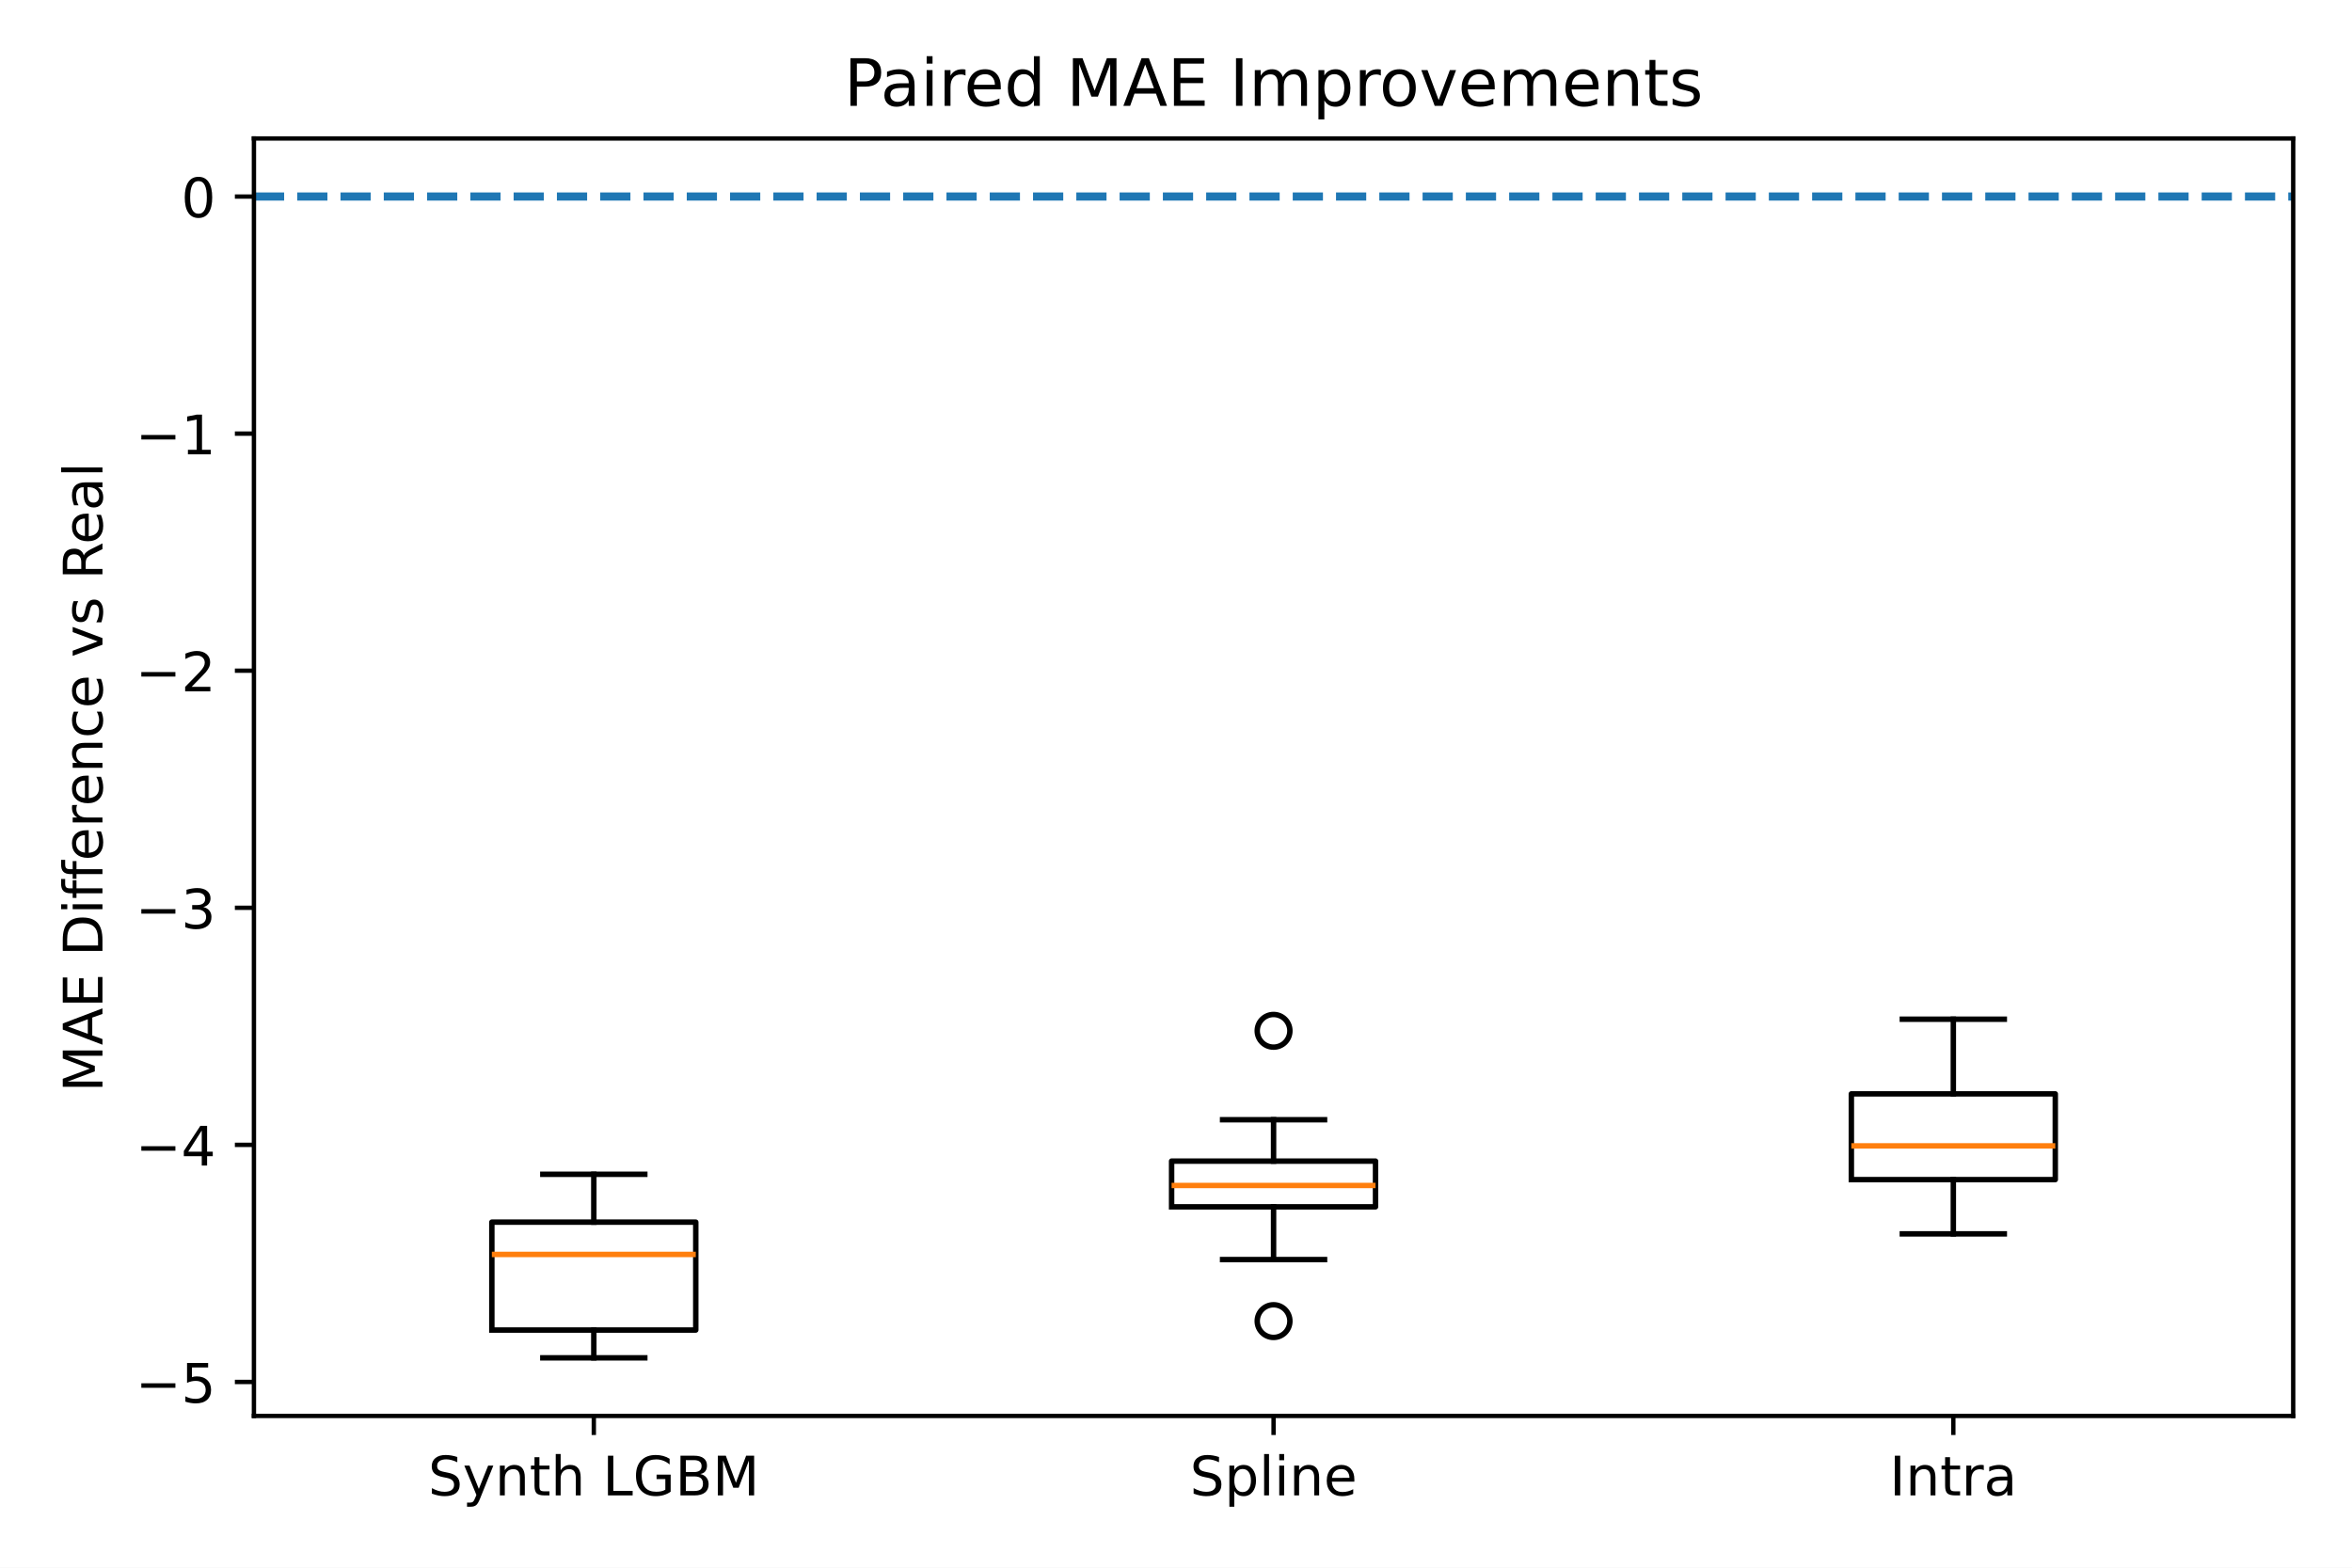
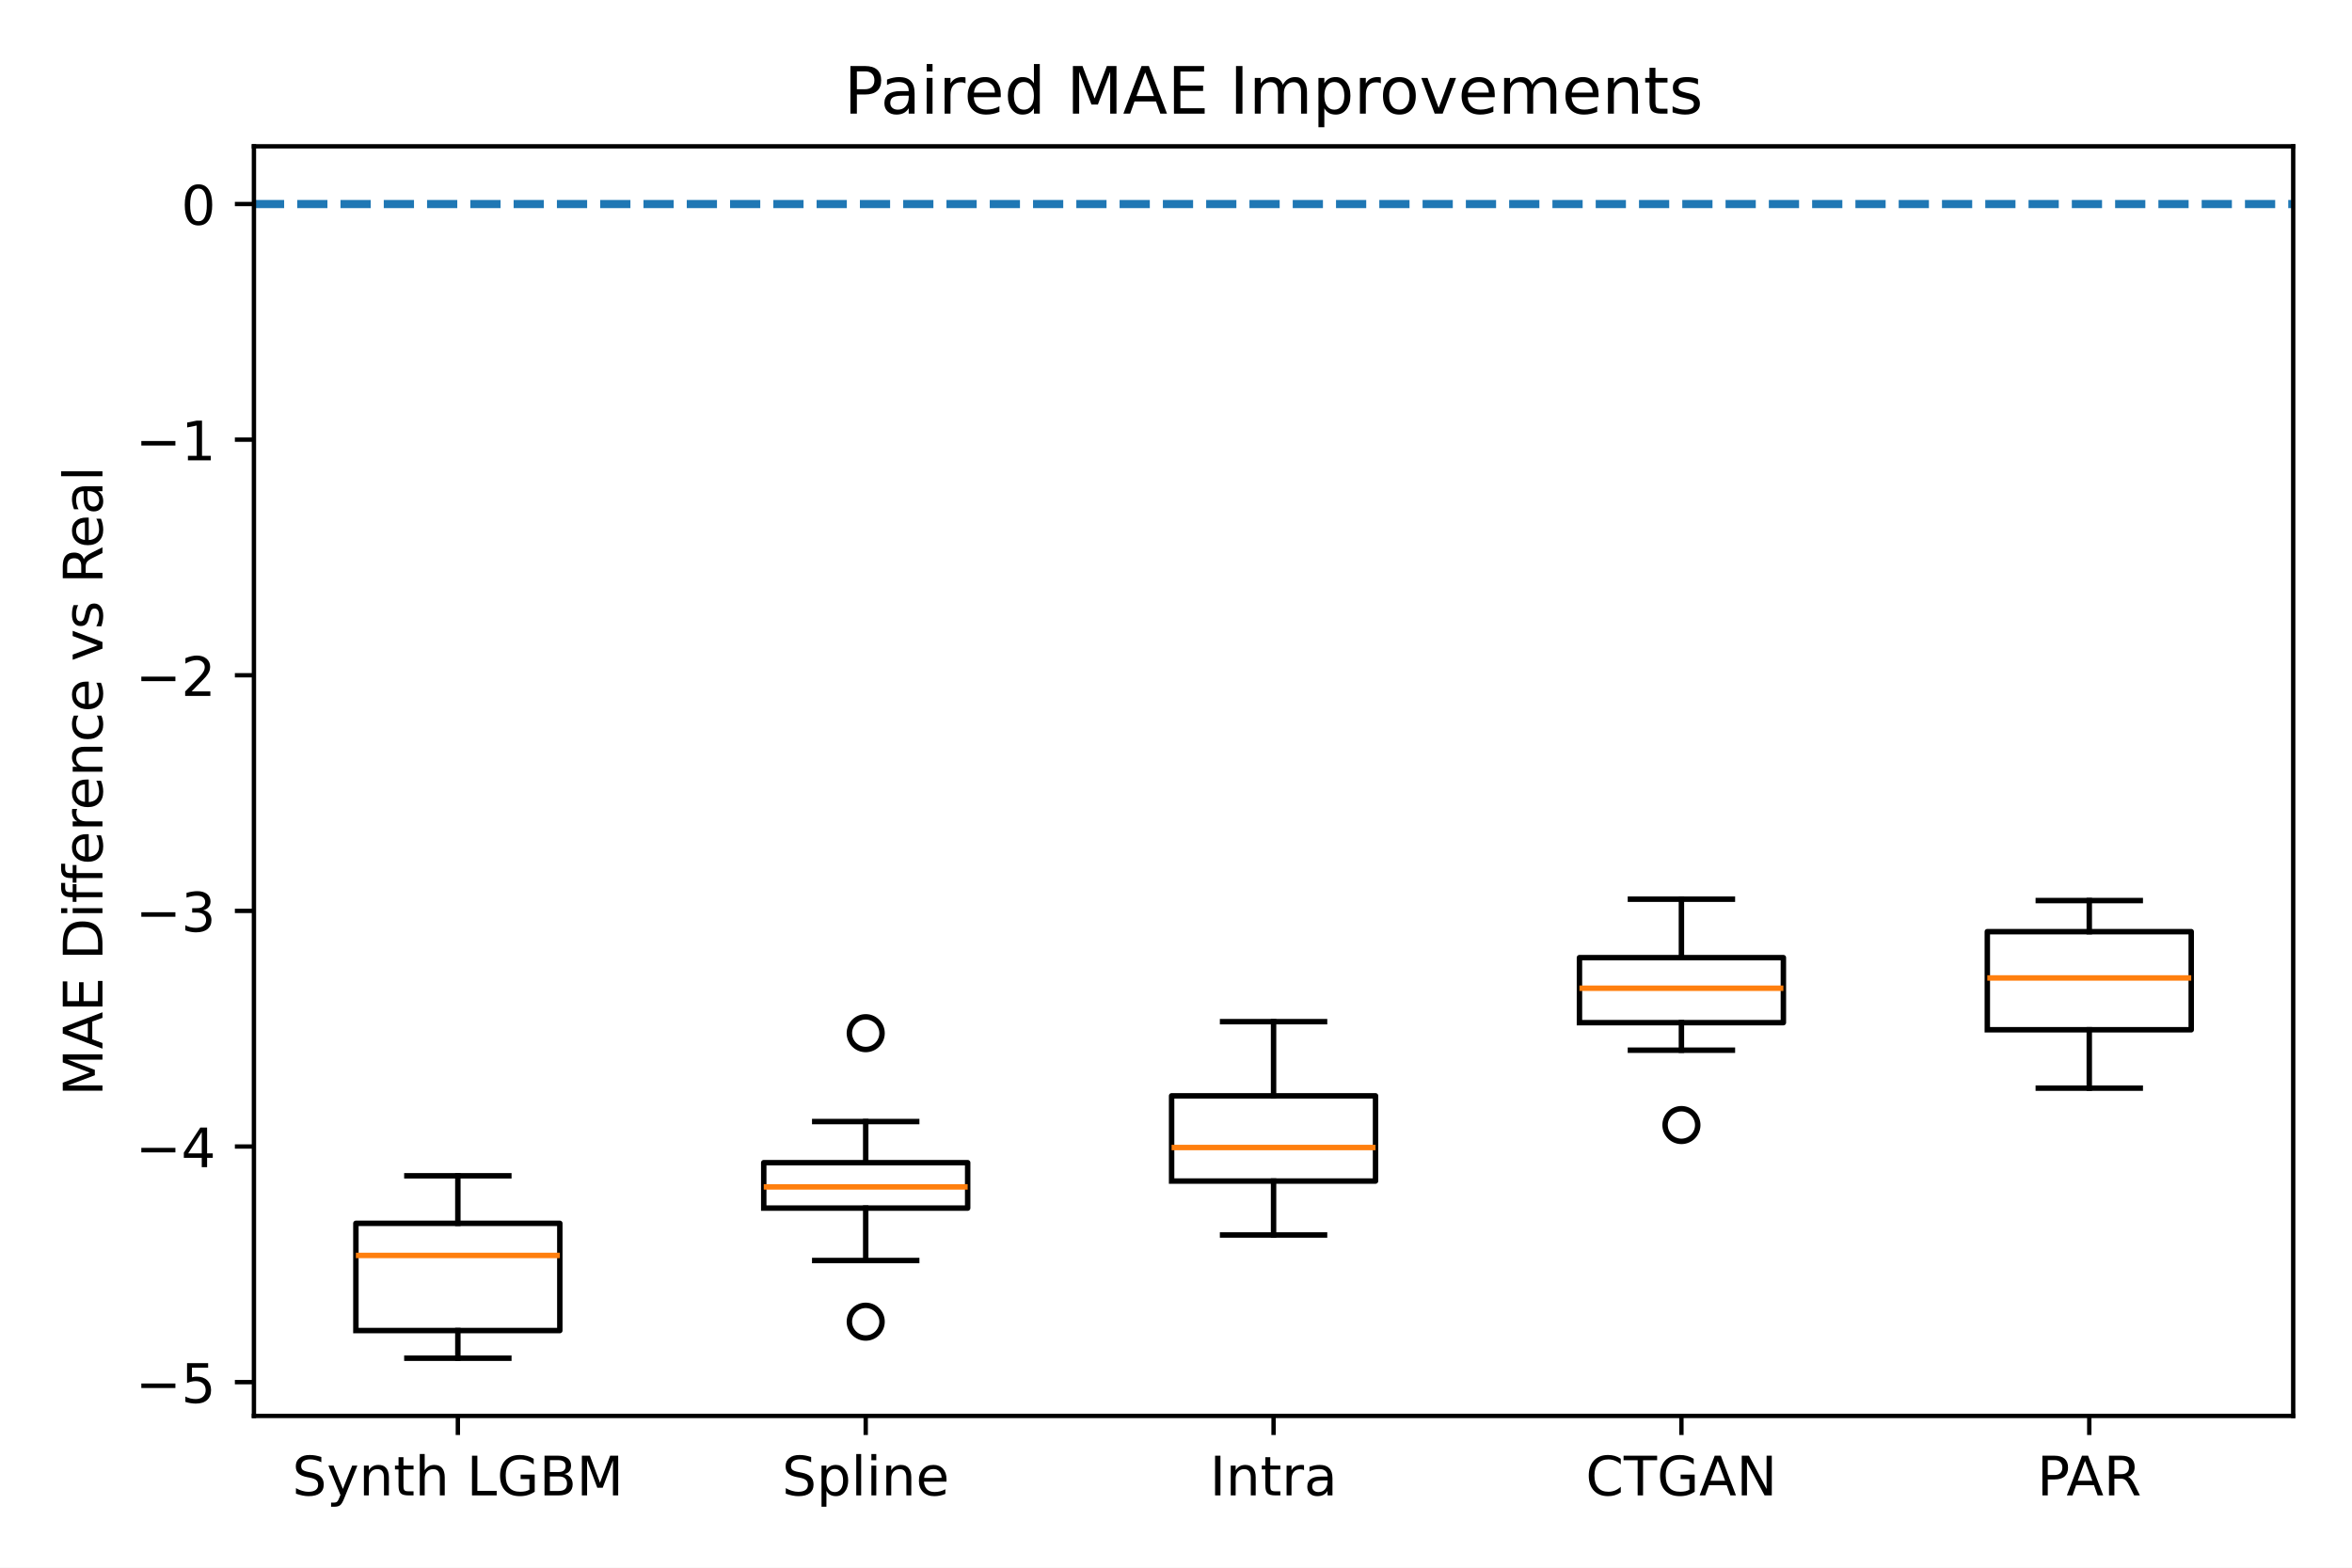
<svg xmlns="http://www.w3.org/2000/svg" xmlns:xlink="http://www.w3.org/1999/xlink" width="432pt" height="288pt" viewBox="0 0 432 288" version="1.1">
  <defs>
    <style type="text/css">*{stroke-linejoin: round; stroke-linecap: butt}</style>
  </defs>
  <g id="figure_1">
    <g id="patch_1">
      <path d="M 0 288  L 432 288  L 432 0  L 0 0  z " style="fill: #ffffff" />
    </g>
    <g id="axes_1">
      <g id="patch_2">
-         <path d="M 46.64 260.12  L 421.2 260.12  L 421.2 25.44  L 46.64 25.44  z " style="fill: #ffffff" />
+         <path d="M 46.64 260.12  L 421.2 260.12  L 421.2 26.88  L 46.64 26.88  z " style="fill: #ffffff" />
      </g>
      <g id="matplotlib.axis_1">
        <g id="xtick_1">
          <g id="line2d_1">
            <defs>
-               <path id="m768957017f" d="M 0 0  L 0 3.5  " style="stroke: #000000; stroke-width: 0.8" />
+               <path id="m71d3954713" d="M 0 0  L 0 3.5  " style="stroke: #000000; stroke-width: 0.8" />
            </defs>
            <g>
-               <use xlink:href="#m768957017f" x="109.067" y="260.12" style="stroke: #000000; stroke-width: 0.8" />
+               <use xlink:href="#m71d3954713" x="84.096" y="260.12" style="stroke: #000000; stroke-width: 0.8" />
            </g>
          </g>
          <g id="text_1">
-             <g transform="translate(78.64167 274.7184) scale(0.1 -0.1)">
+             <g transform="translate(53.671 274.7184) scale(0.1 -0.1)">
              <defs>
                <path id="DejaVuSans-53" d="M 3425 4513  L 3425 3897  Q 3066 4069 2747 4153  Q 2428 4238 2131 4238  Q 1616 4238 1336 4038  Q 1056 3838 1056 3469  Q 1056 3159 1242 3001  Q 1428 2844 1947 2747  L 2328 2669  Q 3034 2534 3370 2195  Q 3706 1856 3706 1288  Q 3706 609 3251 259  Q 2797 -91 1919 -91  Q 1588 -91 1214 -16  Q 841 59 441 206  L 441 856  Q 825 641 1194 531  Q 1563 422 1919 422  Q 2459 422 2753 634  Q 3047 847 3047 1241  Q 3047 1584 2836 1778  Q 2625 1972 2144 2069  L 1759 2144  Q 1053 2284 737 2584  Q 422 2884 422 3419  Q 422 4038 858 4394  Q 1294 4750 2059 4750  Q 2388 4750 2728 4690  Q 3069 4631 3425 4513  z " transform="scale(0.015625)" />
                <path id="DejaVuSans-79" d="M 2059 -325  Q 1816 -950 1584 -1140  Q 1353 -1331 966 -1331  L 506 -1331  L 506 -850  L 844 -850  Q 1081 -850 1212 -737  Q 1344 -625 1503 -206  L 1606 56  L 191 3500  L 800 3500  L 1894 763  L 2988 3500  L 3597 3500  L 2059 -325  z " transform="scale(0.015625)" />
                <path id="DejaVuSans-6e" d="M 3513 2113  L 3513 0  L 2938 0  L 2938 2094  Q 2938 2591 2744 2837  Q 2550 3084 2163 3084  Q 1697 3084 1428 2787  Q 1159 2491 1159 1978  L 1159 0  L 581 0  L 581 3500  L 1159 3500  L 1159 2956  Q 1366 3272 1645 3428  Q 1925 3584 2291 3584  Q 2894 3584 3203 3211  Q 3513 2838 3513 2113  z " transform="scale(0.015625)" />
                <path id="DejaVuSans-74" d="M 1172 4494  L 1172 3500  L 2356 3500  L 2356 3053  L 1172 3053  L 1172 1153  Q 1172 725 1289 603  Q 1406 481 1766 481  L 2356 481  L 2356 0  L 1766 0  Q 1100 0 847 248  Q 594 497 594 1153  L 594 3053  L 172 3053  L 172 3500  L 594 3500  L 594 4494  L 1172 4494  z " transform="scale(0.015625)" />
                <path id="DejaVuSans-68" d="M 3513 2113  L 3513 0  L 2938 0  L 2938 2094  Q 2938 2591 2744 2837  Q 2550 3084 2163 3084  Q 1697 3084 1428 2787  Q 1159 2491 1159 1978  L 1159 0  L 581 0  L 581 4863  L 1159 4863  L 1159 2956  Q 1366 3272 1645 3428  Q 1925 3584 2291 3584  Q 2894 3584 3203 3211  Q 3513 2838 3513 2113  z " transform="scale(0.015625)" />
                <path id="DejaVuSans-20" transform="scale(0.015625)" />
                <path id="DejaVuSans-4c" d="M 628 4666  L 1259 4666  L 1259 531  L 3531 531  L 3531 0  L 628 0  L 628 4666  z " transform="scale(0.015625)" />
                <path id="DejaVuSans-47" d="M 3809 666  L 3809 1919  L 2778 1919  L 2778 2438  L 4434 2438  L 4434 434  Q 4069 175 3628 42  Q 3188 -91 2688 -91  Q 1594 -91 976 548  Q 359 1188 359 2328  Q 359 3472 976 4111  Q 1594 4750 2688 4750  Q 3144 4750 3555 4637  Q 3966 4525 4313 4306  L 4313 3634  Q 3963 3931 3569 4081  Q 3175 4231 2741 4231  Q 1884 4231 1454 3753  Q 1025 3275 1025 2328  Q 1025 1384 1454 906  Q 1884 428 2741 428  Q 3075 428 3337 486  Q 3600 544 3809 666  z " transform="scale(0.015625)" />
                <path id="DejaVuSans-42" d="M 1259 2228  L 1259 519  L 2272 519  Q 2781 519 3026 730  Q 3272 941 3272 1375  Q 3272 1813 3026 2020  Q 2781 2228 2272 2228  L 1259 2228  z M 1259 4147  L 1259 2741  L 2194 2741  Q 2656 2741 2882 2914  Q 3109 3088 3109 3444  Q 3109 3797 2882 3972  Q 2656 4147 2194 4147  L 1259 4147  z M 628 4666  L 2241 4666  Q 2963 4666 3353 4366  Q 3744 4066 3744 3513  Q 3744 3084 3544 2831  Q 3344 2578 2956 2516  Q 3422 2416 3680 2098  Q 3938 1781 3938 1306  Q 3938 681 3513 340  Q 3088 0 2303 0  L 628 0  L 628 4666  z " transform="scale(0.015625)" />
                <path id="DejaVuSans-4d" d="M 628 4666  L 1569 4666  L 2759 1491  L 3956 4666  L 4897 4666  L 4897 0  L 4281 0  L 4281 4097  L 3078 897  L 2444 897  L 1241 4097  L 1241 0  L 628 0  L 628 4666  z " transform="scale(0.015625)" />
              </defs>
              <use xlink:href="#DejaVuSans-53" />
              <use xlink:href="#DejaVuSans-79" transform="translate(63.47656 0)" />
              <use xlink:href="#DejaVuSans-6e" transform="translate(122.6562 0)" />
              <use xlink:href="#DejaVuSans-74" transform="translate(186.0352 0)" />
              <use xlink:href="#DejaVuSans-68" transform="translate(225.2441 0)" />
              <use xlink:href="#DejaVuSans-20" transform="translate(288.623 0)" />
              <use xlink:href="#DejaVuSans-4c" transform="translate(320.4102 0)" />
              <use xlink:href="#DejaVuSans-47" transform="translate(376.123 0)" />
              <use xlink:href="#DejaVuSans-42" transform="translate(453.6133 0)" />
              <use xlink:href="#DejaVuSans-4d" transform="translate(522.2168 0)" />
            </g>
          </g>
        </g>
        <g id="xtick_2">
          <g id="line2d_2">
            <g>
-               <use xlink:href="#m768957017f" x="233.92" y="260.12" style="stroke: #000000; stroke-width: 0.8" />
+               <use xlink:href="#m71d3954713" x="159.008" y="260.12" style="stroke: #000000; stroke-width: 0.8" />
            </g>
          </g>
          <g id="text_2">
-             <g transform="translate(218.5481 274.7184) scale(0.1 -0.1)">
+             <g transform="translate(143.6361 274.7184) scale(0.1 -0.1)">
              <defs>
                <path id="DejaVuSans-70" d="M 1159 525  L 1159 -1331  L 581 -1331  L 581 3500  L 1159 3500  L 1159 2969  Q 1341 3281 1617 3432  Q 1894 3584 2278 3584  Q 2916 3584 3314 3078  Q 3713 2572 3713 1747  Q 3713 922 3314 415  Q 2916 -91 2278 -91  Q 1894 -91 1617 61  Q 1341 213 1159 525  z M 3116 1747  Q 3116 2381 2855 2742  Q 2594 3103 2138 3103  Q 1681 3103 1420 2742  Q 1159 2381 1159 1747  Q 1159 1113 1420 752  Q 1681 391 2138 391  Q 2594 391 2855 752  Q 3116 1113 3116 1747  z " transform="scale(0.015625)" />
                <path id="DejaVuSans-6c" d="M 603 4863  L 1178 4863  L 1178 0  L 603 0  L 603 4863  z " transform="scale(0.015625)" />
                <path id="DejaVuSans-69" d="M 603 3500  L 1178 3500  L 1178 0  L 603 0  L 603 3500  z M 603 4863  L 1178 4863  L 1178 4134  L 603 4134  L 603 4863  z " transform="scale(0.015625)" />
                <path id="DejaVuSans-65" d="M 3597 1894  L 3597 1613  L 953 1613  Q 991 1019 1311 708  Q 1631 397 2203 397  Q 2534 397 2845 478  Q 3156 559 3463 722  L 3463 178  Q 3153 47 2828 -22  Q 2503 -91 2169 -91  Q 1331 -91 842 396  Q 353 884 353 1716  Q 353 2575 817 3079  Q 1281 3584 2069 3584  Q 2775 3584 3186 3129  Q 3597 2675 3597 1894  z M 3022 2063  Q 3016 2534 2758 2815  Q 2500 3097 2075 3097  Q 1594 3097 1305 2825  Q 1016 2553 972 2059  L 3022 2063  z " transform="scale(0.015625)" />
              </defs>
              <use xlink:href="#DejaVuSans-53" />
              <use xlink:href="#DejaVuSans-70" transform="translate(63.47656 0)" />
              <use xlink:href="#DejaVuSans-6c" transform="translate(126.9531 0)" />
              <use xlink:href="#DejaVuSans-69" transform="translate(154.7363 0)" />
              <use xlink:href="#DejaVuSans-6e" transform="translate(182.5195 0)" />
              <use xlink:href="#DejaVuSans-65" transform="translate(245.8984 0)" />
            </g>
          </g>
        </g>
        <g id="xtick_3">
          <g id="line2d_3">
            <g>
-               <use xlink:href="#m768957017f" x="358.773" y="260.12" style="stroke: #000000; stroke-width: 0.8" />
+               <use xlink:href="#m71d3954713" x="233.92" y="260.12" style="stroke: #000000; stroke-width: 0.8" />
            </g>
          </g>
          <g id="text_3">
-             <g transform="translate(347.0499 274.7184) scale(0.1 -0.1)">
+             <g transform="translate(222.1966 274.7184) scale(0.1 -0.1)">
              <defs>
                <path id="DejaVuSans-49" d="M 628 4666  L 1259 4666  L 1259 0  L 628 0  L 628 4666  z " transform="scale(0.015625)" />
                <path id="DejaVuSans-72" d="M 2631 2963  Q 2534 3019 2420 3045  Q 2306 3072 2169 3072  Q 1681 3072 1420 2755  Q 1159 2438 1159 1844  L 1159 0  L 581 0  L 581 3500  L 1159 3500  L 1159 2956  Q 1341 3275 1631 3429  Q 1922 3584 2338 3584  Q 2397 3584 2469 3576  Q 2541 3569 2628 3553  L 2631 2963  z " transform="scale(0.015625)" />
                <path id="DejaVuSans-61" d="M 2194 1759  Q 1497 1759 1228 1600  Q 959 1441 959 1056  Q 959 750 1161 570  Q 1363 391 1709 391  Q 2188 391 2477 730  Q 2766 1069 2766 1631  L 2766 1759  L 2194 1759  z M 3341 1997  L 3341 0  L 2766 0  L 2766 531  Q 2569 213 2275 61  Q 1981 -91 1556 -91  Q 1019 -91 701 211  Q 384 513 384 1019  Q 384 1609 779 1909  Q 1175 2209 1959 2209  L 2766 2209  L 2766 2266  Q 2766 2663 2505 2880  Q 2244 3097 1772 3097  Q 1472 3097 1187 3025  Q 903 2953 641 2809  L 641 3341  Q 956 3463 1253 3523  Q 1550 3584 1831 3584  Q 2591 3584 2966 3190  Q 3341 2797 3341 1997  z " transform="scale(0.015625)" />
              </defs>
              <use xlink:href="#DejaVuSans-49" />
              <use xlink:href="#DejaVuSans-6e" transform="translate(29.49219 0)" />
              <use xlink:href="#DejaVuSans-74" transform="translate(92.87109 0)" />
              <use xlink:href="#DejaVuSans-72" transform="translate(132.0801 0)" />
              <use xlink:href="#DejaVuSans-61" transform="translate(173.1934 0)" />
            </g>
          </g>
        </g>
+         <g id="xtick_4">
+           <g id="line2d_4">
+             <g>
+               <use xlink:href="#m71d3954713" x="308.832" y="260.12" style="stroke: #000000; stroke-width: 0.8" />
+             </g>
+           </g>
+           <g id="text_4">
+             <g transform="translate(291.2515 274.7184) scale(0.1 -0.1)">
+               <defs>
+                 <path id="DejaVuSans-43" d="M 4122 4306  L 4122 3641  Q 3803 3938 3442 4084  Q 3081 4231 2675 4231  Q 1875 4231 1450 3742  Q 1025 3253 1025 2328  Q 1025 1406 1450 917  Q 1875 428 2675 428  Q 3081 428 3442 575  Q 3803 722 4122 1019  L 4122 359  Q 3791 134 3420 21  Q 3050 -91 2638 -91  Q 1578 -91 968 557  Q 359 1206 359 2328  Q 359 3453 968 4101  Q 1578 4750 2638 4750  Q 3056 4750 3426 4639  Q 3797 4528 4122 4306  z " transform="scale(0.015625)" />
+                 <path id="DejaVuSans-54" d="M -19 4666  L 3928 4666  L 3928 4134  L 2272 4134  L 2272 0  L 1638 0  L 1638 4134  L -19 4134  L -19 4666  z " transform="scale(0.015625)" />
+                 <path id="DejaVuSans-41" d="M 2188 4044  L 1331 1722  L 3047 1722  L 2188 4044  z M 1831 4666  L 2547 4666  L 4325 0  L 3669 0  L 3244 1197  L 1141 1197  L 716 0  L 50 0  L 1831 4666  z " transform="scale(0.015625)" />
+                 <path id="DejaVuSans-4e" d="M 628 4666  L 1478 4666  L 3547 763  L 3547 4666  L 4159 4666  L 4159 0  L 3309 0  L 1241 3903  L 1241 0  L 628 0  L 628 4666  z " transform="scale(0.015625)" />
+               </defs>
+               <use xlink:href="#DejaVuSans-43" />
+               <use xlink:href="#DejaVuSans-54" transform="translate(69.82422 0)" />
+               <use xlink:href="#DejaVuSans-47" transform="translate(130.9082 0)" />
+               <use xlink:href="#DejaVuSans-41" transform="translate(208.3984 0)" />
+               <use xlink:href="#DejaVuSans-4e" transform="translate(276.8066 0)" />
+             </g>
+           </g>
+         </g>
+         <g id="xtick_5">
+           <g id="line2d_5">
+             <g>
+               <use xlink:href="#m71d3954713" x="383.744" y="260.12" style="stroke: #000000; stroke-width: 0.8" />
+             </g>
+           </g>
+           <g id="text_5">
+             <g transform="translate(374.1534 274.7184) scale(0.1 -0.1)">
+               <defs>
+                 <path id="DejaVuSans-50" d="M 1259 4147  L 1259 2394  L 2053 2394  Q 2494 2394 2734 2622  Q 2975 2850 2975 3272  Q 2975 3691 2734 3919  Q 2494 4147 2053 4147  L 1259 4147  z M 628 4666  L 2053 4666  Q 2838 4666 3239 4311  Q 3641 3956 3641 3272  Q 3641 2581 3239 2228  Q 2838 1875 2053 1875  L 1259 1875  L 1259 0  L 628 0  L 628 4666  z " transform="scale(0.015625)" />
+                 <path id="DejaVuSans-52" d="M 2841 2188  Q 3044 2119 3236 1894  Q 3428 1669 3622 1275  L 4263 0  L 3584 0  L 2988 1197  Q 2756 1666 2539 1819  Q 2322 1972 1947 1972  L 1259 1972  L 1259 0  L 628 0  L 628 4666  L 2053 4666  Q 2853 4666 3247 4331  Q 3641 3997 3641 3322  Q 3641 2881 3436 2590  Q 3231 2300 2841 2188  z M 1259 4147  L 1259 2491  L 2053 2491  Q 2509 2491 2742 2702  Q 2975 2913 2975 3322  Q 2975 3731 2742 3939  Q 2509 4147 2053 4147  L 1259 4147  z " transform="scale(0.015625)" />
+               </defs>
+               <use xlink:href="#DejaVuSans-50" />
+               <use xlink:href="#DejaVuSans-41" transform="translate(53.92773 0)" />
+               <use xlink:href="#DejaVuSans-52" transform="translate(122.3359 0)" />
+             </g>
+           </g>
+         </g>
      </g>
      <g id="matplotlib.axis_2">
        <g id="ytick_1">
-           <g id="line2d_4">
+           <g id="line2d_6">
            <defs>
-               <path id="me25d4f5d3e" d="M 0 0  L -3.5 0  " style="stroke: #000000; stroke-width: 0.8" />
+               <path id="mc0de623bc5" d="M 0 0  L -3.5 0  " style="stroke: #000000; stroke-width: 0.8" />
            </defs>
            <g>
-               <use xlink:href="#me25d4f5d3e" x="46.64" y="253.875" style="stroke: #000000; stroke-width: 0.8" />
-             </g>
-           </g>
-           <g id="text_4">
-             <g transform="translate(24.89781 257.6742) scale(0.1 -0.1)">
+               <use xlink:href="#mc0de623bc5" x="46.64" y="253.913" style="stroke: #000000; stroke-width: 0.8" />
+             </g>
+           </g>
+           <g id="text_6">
+             <g transform="translate(24.89781 257.7125) scale(0.1 -0.1)">
              <defs>
                <path id="DejaVuSans-2212" d="M 678 2272  L 4684 2272  L 4684 1741  L 678 1741  L 678 2272  z " transform="scale(0.015625)" />
                <path id="DejaVuSans-35" d="M 691 4666  L 3169 4666  L 3169 4134  L 1269 4134  L 1269 2991  Q 1406 3038 1543 3061  Q 1681 3084 1819 3084  Q 2600 3084 3056 2656  Q 3513 2228 3513 1497  Q 3513 744 3044 326  Q 2575 -91 1722 -91  Q 1428 -91 1123 -41  Q 819 9 494 109  L 494 744  Q 775 591 1075 516  Q 1375 441 1709 441  Q 2250 441 2565 725  Q 2881 1009 2881 1497  Q 2881 1984 2565 2268  Q 2250 2553 1709 2553  Q 1456 2553 1204 2497  Q 953 2441 691 2322  L 691 4666  z " transform="scale(0.015625)" />
              </defs>
              <use xlink:href="#DejaVuSans-2212" />
              <use xlink:href="#DejaVuSans-35" transform="translate(83.78906 0)" />
            </g>
          </g>
        </g>
        <g id="ytick_2">
-           <g id="line2d_5">
-             <g>
-               <use xlink:href="#me25d4f5d3e" x="46.64" y="210.321" style="stroke: #000000; stroke-width: 0.8" />
-             </g>
-           </g>
-           <g id="text_5">
-             <g transform="translate(24.89781 214.1206) scale(0.1 -0.1)">
+           <g id="line2d_7">
+             <g>
+               <use xlink:href="#mc0de623bc5" x="46.64" y="210.627" style="stroke: #000000; stroke-width: 0.8" />
+             </g>
+           </g>
+           <g id="text_7">
+             <g transform="translate(24.89781 214.4262) scale(0.1 -0.1)">
              <defs>
                <path id="DejaVuSans-34" d="M 2419 4116  L 825 1625  L 2419 1625  L 2419 4116  z M 2253 4666  L 3047 4666  L 3047 1625  L 3713 1625  L 3713 1100  L 3047 1100  L 3047 0  L 2419 0  L 2419 1100  L 313 1100  L 313 1709  L 2253 4666  z " transform="scale(0.015625)" />
              </defs>
              <use xlink:href="#DejaVuSans-2212" />
              <use xlink:href="#DejaVuSans-34" transform="translate(83.78906 0)" />
            </g>
          </g>
        </g>
        <g id="ytick_3">
-           <g id="line2d_6">
-             <g>
-               <use xlink:href="#me25d4f5d3e" x="46.64" y="166.768" style="stroke: #000000; stroke-width: 0.8" />
-             </g>
-           </g>
-           <g id="text_6">
-             <g transform="translate(24.89781 170.5671) scale(0.1 -0.1)">
+           <g id="line2d_8">
+             <g>
+               <use xlink:href="#mc0de623bc5" x="46.64" y="167.341" style="stroke: #000000; stroke-width: 0.8" />
+             </g>
+           </g>
+           <g id="text_8">
+             <g transform="translate(24.89781 171.1399) scale(0.1 -0.1)">
              <defs>
                <path id="DejaVuSans-33" d="M 2597 2516  Q 3050 2419 3304 2112  Q 3559 1806 3559 1356  Q 3559 666 3084 287  Q 2609 -91 1734 -91  Q 1441 -91 1130 -33  Q 819 25 488 141  L 488 750  Q 750 597 1062 519  Q 1375 441 1716 441  Q 2309 441 2620 675  Q 2931 909 2931 1356  Q 2931 1769 2642 2001  Q 2353 2234 1838 2234  L 1294 2234  L 1294 2753  L 1863 2753  Q 2328 2753 2575 2939  Q 2822 3125 2822 3475  Q 2822 3834 2567 4026  Q 2313 4219 1838 4219  Q 1578 4219 1281 4162  Q 984 4106 628 3988  L 628 4550  Q 988 4650 1302 4700  Q 1616 4750 1894 4750  Q 2613 4750 3031 4423  Q 3450 4097 3450 3541  Q 3450 3153 3228 2886  Q 3006 2619 2597 2516  z " transform="scale(0.015625)" />
              </defs>
              <use xlink:href="#DejaVuSans-2212" />
              <use xlink:href="#DejaVuSans-33" transform="translate(83.78906 0)" />
            </g>
          </g>
        </g>
        <g id="ytick_4">
-           <g id="line2d_7">
-             <g>
-               <use xlink:href="#me25d4f5d3e" x="46.64" y="123.214" style="stroke: #000000; stroke-width: 0.8" />
-             </g>
-           </g>
-           <g id="text_7">
-             <g transform="translate(24.89781 127.0136) scale(0.1 -0.1)">
+           <g id="line2d_9">
+             <g>
+               <use xlink:href="#mc0de623bc5" x="46.64" y="124.054" style="stroke: #000000; stroke-width: 0.8" />
+             </g>
+           </g>
+           <g id="text_9">
+             <g transform="translate(24.89781 127.8536) scale(0.1 -0.1)">
              <defs>
                <path id="DejaVuSans-32" d="M 1228 531  L 3431 531  L 3431 0  L 469 0  L 469 531  Q 828 903 1448 1529  Q 2069 2156 2228 2338  Q 2531 2678 2651 2914  Q 2772 3150 2772 3378  Q 2772 3750 2511 3984  Q 2250 4219 1831 4219  Q 1534 4219 1204 4116  Q 875 4013 500 3803  L 500 4441  Q 881 4594 1212 4672  Q 1544 4750 1819 4750  Q 2544 4750 2975 4387  Q 3406 4025 3406 3419  Q 3406 3131 3298 2873  Q 3191 2616 2906 2266  Q 2828 2175 2409 1742  Q 1991 1309 1228 531  z " transform="scale(0.015625)" />
              </defs>
              <use xlink:href="#DejaVuSans-2212" />
              <use xlink:href="#DejaVuSans-32" transform="translate(83.78906 0)" />
            </g>
          </g>
        </g>
        <g id="ytick_5">
-           <g id="line2d_8">
-             <g>
-               <use xlink:href="#me25d4f5d3e" x="46.64" y="79.661" style="stroke: #000000; stroke-width: 0.8" />
-             </g>
-           </g>
-           <g id="text_8">
-             <g transform="translate(24.89781 83.46003) scale(0.1 -0.1)">
+           <g id="line2d_10">
+             <g>
+               <use xlink:href="#mc0de623bc5" x="46.64" y="80.768" style="stroke: #000000; stroke-width: 0.8" />
+             </g>
+           </g>
+           <g id="text_10">
+             <g transform="translate(24.89781 84.56733) scale(0.1 -0.1)">
              <defs>
                <path id="DejaVuSans-31" d="M 794 531  L 1825 531  L 1825 4091  L 703 3866  L 703 4441  L 1819 4666  L 2450 4666  L 2450 531  L 3481 531  L 3481 0  L 794 0  L 794 531  z " transform="scale(0.015625)" />
              </defs>
              <use xlink:href="#DejaVuSans-2212" />
              <use xlink:href="#DejaVuSans-31" transform="translate(83.78906 0)" />
            </g>
          </g>
        </g>
        <g id="ytick_6">
-           <g id="line2d_9">
-             <g>
-               <use xlink:href="#me25d4f5d3e" x="46.64" y="36.107" style="stroke: #000000; stroke-width: 0.8" />
-             </g>
-           </g>
-           <g id="text_9">
-             <g transform="translate(33.2775 39.90649) scale(0.1 -0.1)">
+           <g id="line2d_11">
+             <g>
+               <use xlink:href="#mc0de623bc5" x="46.64" y="37.482" style="stroke: #000000; stroke-width: 0.8" />
+             </g>
+           </g>
+           <g id="text_11">
+             <g transform="translate(33.2775 41.28104) scale(0.1 -0.1)">
              <defs>
                <path id="DejaVuSans-30" d="M 2034 4250  Q 1547 4250 1301 3770  Q 1056 3291 1056 2328  Q 1056 1369 1301 889  Q 1547 409 2034 409  Q 2525 409 2770 889  Q 3016 1369 3016 2328  Q 3016 3291 2770 3770  Q 2525 4250 2034 4250  z M 2034 4750  Q 2819 4750 3233 4129  Q 3647 3509 3647 2328  Q 3647 1150 3233 529  Q 2819 -91 2034 -91  Q 1250 -91 836 529  Q 422 1150 422 2328  Q 422 3509 836 4129  Q 1250 4750 2034 4750  z " transform="scale(0.015625)" />
              </defs>
              <use xlink:href="#DejaVuSans-30" />
            </g>
          </g>
        </g>
-         <g id="text_10">
-           <g transform="translate(18.81812 200.6339) rotate(-90) scale(0.1 -0.1)">
+         <g id="text_12">
+           <g transform="translate(18.81812 201.3539) rotate(-90) scale(0.1 -0.1)">
            <defs>
-               <path id="DejaVuSans-41" d="M 2188 4044  L 1331 1722  L 3047 1722  L 2188 4044  z M 1831 4666  L 2547 4666  L 4325 0  L 3669 0  L 3244 1197  L 1141 1197  L 716 0  L 50 0  L 1831 4666  z " transform="scale(0.015625)" />
              <path id="DejaVuSans-45" d="M 628 4666  L 3578 4666  L 3578 4134  L 1259 4134  L 1259 2753  L 3481 2753  L 3481 2222  L 1259 2222  L 1259 531  L 3634 531  L 3634 0  L 628 0  L 628 4666  z " transform="scale(0.015625)" />
              <path id="DejaVuSans-44" d="M 1259 4147  L 1259 519  L 2022 519  Q 2988 519 3436 956  Q 3884 1394 3884 2338  Q 3884 3275 3436 3711  Q 2988 4147 2022 4147  L 1259 4147  z M 628 4666  L 1925 4666  Q 3281 4666 3915 4102  Q 4550 3538 4550 2338  Q 4550 1131 3912 565  Q 3275 0 1925 0  L 628 0  L 628 4666  z " transform="scale(0.015625)" />
              <path id="DejaVuSans-66" d="M 2375 4863  L 2375 4384  L 1825 4384  Q 1516 4384 1395 4259  Q 1275 4134 1275 3809  L 1275 3500  L 2222 3500  L 2222 3053  L 1275 3053  L 1275 0  L 697 0  L 697 3053  L 147 3053  L 147 3500  L 697 3500  L 697 3744  Q 697 4328 969 4595  Q 1241 4863 1831 4863  L 2375 4863  z " transform="scale(0.015625)" />
              <path id="DejaVuSans-63" d="M 3122 3366  L 3122 2828  Q 2878 2963 2633 3030  Q 2388 3097 2138 3097  Q 1578 3097 1268 2742  Q 959 2388 959 1747  Q 959 1106 1268 751  Q 1578 397 2138 397  Q 2388 397 2633 464  Q 2878 531 3122 666  L 3122 134  Q 2881 22 2623 -34  Q 2366 -91 2075 -91  Q 1284 -91 818 406  Q 353 903 353 1747  Q 353 2603 823 3093  Q 1294 3584 2113 3584  Q 2378 3584 2631 3529  Q 2884 3475 3122 3366  z " transform="scale(0.015625)" />
              <path id="DejaVuSans-76" d="M 191 3500  L 800 3500  L 1894 563  L 2988 3500  L 3597 3500  L 2284 0  L 1503 0  L 191 3500  z " transform="scale(0.015625)" />
              <path id="DejaVuSans-73" d="M 2834 3397  L 2834 2853  Q 2591 2978 2328 3040  Q 2066 3103 1784 3103  Q 1356 3103 1142 2972  Q 928 2841 928 2578  Q 928 2378 1081 2264  Q 1234 2150 1697 2047  L 1894 2003  Q 2506 1872 2764 1633  Q 3022 1394 3022 966  Q 3022 478 2636 193  Q 2250 -91 1575 -91  Q 1294 -91 989 -36  Q 684 19 347 128  L 347 722  Q 666 556 975 473  Q 1284 391 1588 391  Q 1994 391 2212 530  Q 2431 669 2431 922  Q 2431 1156 2273 1281  Q 2116 1406 1581 1522  L 1381 1569  Q 847 1681 609 1914  Q 372 2147 372 2553  Q 372 3047 722 3315  Q 1072 3584 1716 3584  Q 2034 3584 2315 3537  Q 2597 3491 2834 3397  z " transform="scale(0.015625)" />
-               <path id="DejaVuSans-52" d="M 2841 2188  Q 3044 2119 3236 1894  Q 3428 1669 3622 1275  L 4263 0  L 3584 0  L 2988 1197  Q 2756 1666 2539 1819  Q 2322 1972 1947 1972  L 1259 1972  L 1259 0  L 628 0  L 628 4666  L 2053 4666  Q 2853 4666 3247 4331  Q 3641 3997 3641 3322  Q 3641 2881 3436 2590  Q 3231 2300 2841 2188  z M 1259 4147  L 1259 2491  L 2053 2491  Q 2509 2491 2742 2702  Q 2975 2913 2975 3322  Q 2975 3731 2742 3939  Q 2509 4147 2053 4147  L 1259 4147  z " transform="scale(0.015625)" />
            </defs>
            <use xlink:href="#DejaVuSans-4d" />
            <use xlink:href="#DejaVuSans-41" transform="translate(86.2793 0)" />
            <use xlink:href="#DejaVuSans-45" transform="translate(154.6875 0)" />
            <use xlink:href="#DejaVuSans-20" transform="translate(217.8711 0)" />
            <use xlink:href="#DejaVuSans-44" transform="translate(249.6582 0)" />
            <use xlink:href="#DejaVuSans-69" transform="translate(326.6602 0)" />
            <use xlink:href="#DejaVuSans-66" transform="translate(354.4434 0)" />
            <use xlink:href="#DejaVuSans-66" transform="translate(389.6484 0)" />
            <use xlink:href="#DejaVuSans-65" transform="translate(424.8535 0)" />
            <use xlink:href="#DejaVuSans-72" transform="translate(486.377 0)" />
            <use xlink:href="#DejaVuSans-65" transform="translate(525.2402 0)" />
            <use xlink:href="#DejaVuSans-6e" transform="translate(586.7637 0)" />
            <use xlink:href="#DejaVuSans-63" transform="translate(650.1426 0)" />
            <use xlink:href="#DejaVuSans-65" transform="translate(705.123 0)" />
            <use xlink:href="#DejaVuSans-20" transform="translate(766.6465 0)" />
            <use xlink:href="#DejaVuSans-76" transform="translate(798.4336 0)" />
            <use xlink:href="#DejaVuSans-73" transform="translate(857.6133 0)" />
            <use xlink:href="#DejaVuSans-20" transform="translate(909.7129 0)" />
            <use xlink:href="#DejaVuSans-52" transform="translate(941.5 0)" />
            <use xlink:href="#DejaVuSans-65" transform="translate(1006.482 0)" />
            <use xlink:href="#DejaVuSans-61" transform="translate(1068.006 0)" />
            <use xlink:href="#DejaVuSans-6c" transform="translate(1129.285 0)" />
          </g>
        </g>
      </g>
-       <g id="line2d_10">
-         <path d="M 90.339 244.341  L 127.795 244.341  L 127.795 224.521  L 90.339 224.521  L 90.339 244.341  " clip-path="url(#pedf7cd9c18)" style="fill: none; stroke: #000000; stroke-linecap: square" />
-       </g>
-       <g id="line2d_11">
-         <path d="M 109.067 244.341  L 109.067 249.453  " clip-path="url(#pedf7cd9c18)" style="fill: none; stroke: #000000; stroke-linecap: square" />
-       </g>
      <g id="line2d_12">
-         <path d="M 109.067 224.521  L 109.067 215.734  " clip-path="url(#pedf7cd9c18)" style="fill: none; stroke: #000000; stroke-linecap: square" />
+         <path d="M 65.368 244.438  L 102.824 244.438  L 102.824 224.739  L 65.368 224.739  L 65.368 244.438  " clip-path="url(#p964ef7016f)" style="fill: none; stroke: #000000; stroke-linecap: square" />
      </g>
      <g id="line2d_13">
-         <path d="M 99.703 249.453  L 118.431 249.453  " clip-path="url(#pedf7cd9c18)" style="fill: none; stroke: #000000; stroke-linecap: square" />
+         <path d="M 84.096 244.438  L 84.096 249.518  " clip-path="url(#p964ef7016f)" style="fill: none; stroke: #000000; stroke-linecap: square" />
      </g>
      <g id="line2d_14">
-         <path d="M 99.703 215.734  L 118.431 215.734  " clip-path="url(#pedf7cd9c18)" style="fill: none; stroke: #000000; stroke-linecap: square" />
-       </g>
-       <g id="line2d_15" />
+         <path d="M 84.096 224.739  L 84.096 216.006  " clip-path="url(#p964ef7016f)" style="fill: none; stroke: #000000; stroke-linecap: square" />
+       </g>
+       <g id="line2d_15">
+         <path d="M 74.732 249.518  L 93.46 249.518  " clip-path="url(#p964ef7016f)" style="fill: none; stroke: #000000; stroke-linecap: square" />
+       </g>
      <g id="line2d_16">
-         <path d="M 215.192 221.705  L 252.648 221.705  L 252.648 213.306  L 215.192 213.306  L 215.192 221.705  " clip-path="url(#pedf7cd9c18)" style="fill: none; stroke: #000000; stroke-linecap: square" />
-       </g>
-       <g id="line2d_17">
-         <path d="M 233.92 221.705  L 233.92 231.393  " clip-path="url(#pedf7cd9c18)" style="fill: none; stroke: #000000; stroke-linecap: square" />
-       </g>
+         <path d="M 74.732 216.006  L 93.46 216.006  " clip-path="url(#p964ef7016f)" style="fill: none; stroke: #000000; stroke-linecap: square" />
+       </g>
+       <g id="line2d_17" />
      <g id="line2d_18">
-         <path d="M 233.92 213.306  L 233.92 205.708  " clip-path="url(#pedf7cd9c18)" style="fill: none; stroke: #000000; stroke-linecap: square" />
+         <path d="M 140.28 221.941  L 177.736 221.941  L 177.736 213.594  L 140.28 213.594  L 140.28 221.941  " clip-path="url(#p964ef7016f)" style="fill: none; stroke: #000000; stroke-linecap: square" />
      </g>
      <g id="line2d_19">
-         <path d="M 224.556 231.393  L 243.284 231.393  " clip-path="url(#pedf7cd9c18)" style="fill: none; stroke: #000000; stroke-linecap: square" />
+         <path d="M 159.008 221.941  L 159.008 231.569  " clip-path="url(#p964ef7016f)" style="fill: none; stroke: #000000; stroke-linecap: square" />
      </g>
      <g id="line2d_20">
-         <path d="M 224.556 205.708  L 243.284 205.708  " clip-path="url(#pedf7cd9c18)" style="fill: none; stroke: #000000; stroke-linecap: square" />
+         <path d="M 159.008 213.594  L 159.008 206.042  " clip-path="url(#p964ef7016f)" style="fill: none; stroke: #000000; stroke-linecap: square" />
      </g>
      <g id="line2d_21">
+         <path d="M 149.644 231.569  L 168.372 231.569  " clip-path="url(#p964ef7016f)" style="fill: none; stroke: #000000; stroke-linecap: square" />
+       </g>
+       <g id="line2d_22">
+         <path d="M 149.644 206.042  L 168.372 206.042  " clip-path="url(#p964ef7016f)" style="fill: none; stroke: #000000; stroke-linecap: square" />
+       </g>
+       <g id="line2d_23">
        <defs>
-           <path id="m392bb75e18" d="M 0 3  C 0.796 3 1.559 2.684 2.121 2.121  C 2.684 1.559 3 0.796 3 0  C 3 -0.796 2.684 -1.559 2.121 -2.121  C 1.559 -2.684 0.796 -3 0 -3  C -0.796 -3 -1.559 -2.684 -2.121 -2.121  C -2.684 -1.559 -3 -0.796 -3 0  C -3 0.796 -2.684 1.559 -2.121 2.121  C -1.559 2.684 -0.796 3 0 3  z " style="stroke: #000000" />
+           <path id="mfb8442f72c" d="M 0 3  C 0.796 3 1.559 2.684 2.121 2.121  C 2.684 1.559 3 0.796 3 0  C 3 -0.796 2.684 -1.559 2.121 -2.121  C 1.559 -2.684 0.796 -3 0 -3  C -0.796 -3 -1.559 -2.684 -2.121 -2.121  C -2.684 -1.559 -3 -0.796 -3 0  C -3 0.796 -2.684 1.559 -2.121 2.121  C -1.559 2.684 -0.796 3 0 3  z " style="stroke: #000000" />
        </defs>
-         <g clip-path="url(#pedf7cd9c18)">
-           <use xlink:href="#m392bb75e18" x="233.92" y="242.699" style="fill-opacity: 0; stroke: #000000" />
-           <use xlink:href="#m392bb75e18" x="233.92" y="189.371" style="fill-opacity: 0; stroke: #000000" />
-         </g>
-       </g>
-       <g id="line2d_22">
-         <path d="M 340.045 216.705  L 377.501 216.705  L 377.501 200.954  L 340.045 200.954  L 340.045 216.705  " clip-path="url(#pedf7cd9c18)" style="fill: none; stroke: #000000; stroke-linecap: square" />
-       </g>
-       <g id="line2d_23">
-         <path d="M 358.773 216.705  L 358.773 226.675  " clip-path="url(#pedf7cd9c18)" style="fill: none; stroke: #000000; stroke-linecap: square" />
+         <g clip-path="url(#p964ef7016f)">
+           <use xlink:href="#mfb8442f72c" x="159.008" y="242.806" style="fill-opacity: 0; stroke: #000000" />
+           <use xlink:href="#mfb8442f72c" x="159.008" y="189.805" style="fill-opacity: 0; stroke: #000000" />
+         </g>
      </g>
      <g id="line2d_24">
-         <path d="M 358.773 200.954  L 358.773 187.237  " clip-path="url(#pedf7cd9c18)" style="fill: none; stroke: #000000; stroke-linecap: square" />
+         <path d="M 215.192 216.971  L 252.648 216.971  L 252.648 201.317  L 215.192 201.317  L 215.192 216.971  " clip-path="url(#p964ef7016f)" style="fill: none; stroke: #000000; stroke-linecap: square" />
      </g>
      <g id="line2d_25">
-         <path d="M 349.409 226.675  L 368.137 226.675  " clip-path="url(#pedf7cd9c18)" style="fill: none; stroke: #000000; stroke-linecap: square" />
+         <path d="M 233.92 216.971  L 233.92 226.88  " clip-path="url(#p964ef7016f)" style="fill: none; stroke: #000000; stroke-linecap: square" />
      </g>
      <g id="line2d_26">
-         <path d="M 349.409 187.237  L 368.137 187.237  " clip-path="url(#pedf7cd9c18)" style="fill: none; stroke: #000000; stroke-linecap: square" />
-       </g>
-       <g id="line2d_27" />
+         <path d="M 233.92 201.317  L 233.92 187.685  " clip-path="url(#p964ef7016f)" style="fill: none; stroke: #000000; stroke-linecap: square" />
+       </g>
+       <g id="line2d_27">
+         <path d="M 224.556 226.88  L 243.284 226.88  " clip-path="url(#p964ef7016f)" style="fill: none; stroke: #000000; stroke-linecap: square" />
+       </g>
      <g id="line2d_28">
-         <path d="M 46.64 36.107  L 421.2 36.107  " clip-path="url(#pedf7cd9c18)" style="fill: none; stroke-dasharray: 5.55,2.4; stroke-dashoffset: 0; stroke: #1f77b4; stroke-width: 1.5" />
-       </g>
-       <g id="line2d_29">
-         <path d="M 90.339 230.453  L 127.795 230.453  " clip-path="url(#pedf7cd9c18)" style="fill: none; stroke: #ff7f0e" />
-       </g>
+         <path d="M 224.556 187.685  L 243.284 187.685  " clip-path="url(#p964ef7016f)" style="fill: none; stroke: #000000; stroke-linecap: square" />
+       </g>
+       <g id="line2d_29" />
      <g id="line2d_30">
-         <path d="M 215.192 217.786  L 252.648 217.786  " clip-path="url(#pedf7cd9c18)" style="fill: none; stroke: #ff7f0e" />
+         <path d="M 290.104 187.87  L 327.56 187.87  L 327.56 175.927  L 290.104 175.927  L 290.104 187.87  " clip-path="url(#p964ef7016f)" style="fill: none; stroke: #000000; stroke-linecap: square" />
      </g>
      <g id="line2d_31">
-         <path d="M 340.045 210.506  L 377.501 210.506  " clip-path="url(#pedf7cd9c18)" style="fill: none; stroke: #ff7f0e" />
+         <path d="M 308.832 187.87  L 308.832 192.927  " clip-path="url(#p964ef7016f)" style="fill: none; stroke: #000000; stroke-linecap: square" />
+       </g>
+       <g id="line2d_32">
+         <path d="M 308.832 175.927  L 308.832 165.193  " clip-path="url(#p964ef7016f)" style="fill: none; stroke: #000000; stroke-linecap: square" />
+       </g>
+       <g id="line2d_33">
+         <path d="M 299.468 192.927  L 318.196 192.927  " clip-path="url(#p964ef7016f)" style="fill: none; stroke: #000000; stroke-linecap: square" />
+       </g>
+       <g id="line2d_34">
+         <path d="M 299.468 165.193  L 318.196 165.193  " clip-path="url(#p964ef7016f)" style="fill: none; stroke: #000000; stroke-linecap: square" />
+       </g>
+       <g id="line2d_35">
+         <g clip-path="url(#p964ef7016f)">
+           <use xlink:href="#mfb8442f72c" x="308.832" y="206.682" style="fill-opacity: 0; stroke: #000000" />
+         </g>
+       </g>
+       <g id="line2d_36">
+         <path d="M 365.016 189.179  L 402.472 189.179  L 402.472 171.155  L 365.016 171.155  L 365.016 189.179  " clip-path="url(#p964ef7016f)" style="fill: none; stroke: #000000; stroke-linecap: square" />
+       </g>
+       <g id="line2d_37">
+         <path d="M 383.744 189.179  L 383.744 199.907  " clip-path="url(#p964ef7016f)" style="fill: none; stroke: #000000; stroke-linecap: square" />
+       </g>
+       <g id="line2d_38">
+         <path d="M 383.744 171.155  L 383.744 165.44  " clip-path="url(#p964ef7016f)" style="fill: none; stroke: #000000; stroke-linecap: square" />
+       </g>
+       <g id="line2d_39">
+         <path d="M 374.38 199.907  L 393.108 199.907  " clip-path="url(#p964ef7016f)" style="fill: none; stroke: #000000; stroke-linecap: square" />
+       </g>
+       <g id="line2d_40">
+         <path d="M 374.38 165.44  L 393.108 165.44  " clip-path="url(#p964ef7016f)" style="fill: none; stroke: #000000; stroke-linecap: square" />
+       </g>
+       <g id="line2d_41" />
+       <g id="line2d_42">
+         <path d="M 46.64 37.482  L 421.2 37.482  " clip-path="url(#p964ef7016f)" style="fill: none; stroke-dasharray: 5.55,2.4; stroke-dashoffset: 0; stroke: #1f77b4; stroke-width: 1.5" />
+       </g>
+       <g id="line2d_43">
+         <path d="M 65.368 230.635  L 102.824 230.635  " clip-path="url(#p964ef7016f)" style="fill: none; stroke: #ff7f0e" />
+       </g>
+       <g id="line2d_44">
+         <path d="M 140.28 218.046  L 177.736 218.046  " clip-path="url(#p964ef7016f)" style="fill: none; stroke: #ff7f0e" />
+       </g>
+       <g id="line2d_45">
+         <path d="M 215.192 210.811  L 252.648 210.811  " clip-path="url(#p964ef7016f)" style="fill: none; stroke: #ff7f0e" />
+       </g>
+       <g id="line2d_46">
+         <path d="M 290.104 181.547  L 327.56 181.547  " clip-path="url(#p964ef7016f)" style="fill: none; stroke: #ff7f0e" />
+       </g>
+       <g id="line2d_47">
+         <path d="M 365.016 179.661  L 402.472 179.661  " clip-path="url(#p964ef7016f)" style="fill: none; stroke: #ff7f0e" />
      </g>
      <g id="patch_3">
-         <path d="M 46.64 260.12  L 46.64 25.44  " style="fill: none; stroke: #000000; stroke-width: 0.8; stroke-linejoin: miter; stroke-linecap: square" />
+         <path d="M 46.64 260.12  L 46.64 26.88  " style="fill: none; stroke: #000000; stroke-width: 0.8; stroke-linejoin: miter; stroke-linecap: square" />
      </g>
      <g id="patch_4">
-         <path d="M 421.2 260.12  L 421.2 25.44  " style="fill: none; stroke: #000000; stroke-width: 0.8; stroke-linejoin: miter; stroke-linecap: square" />
+         <path d="M 421.2 260.12  L 421.2 26.88  " style="fill: none; stroke: #000000; stroke-width: 0.8; stroke-linejoin: miter; stroke-linecap: square" />
      </g>
      <g id="patch_5">
        <path d="M 46.64 260.12  L 421.2 260.12  " style="fill: none; stroke: #000000; stroke-width: 0.8; stroke-linejoin: miter; stroke-linecap: square" />
      </g>
      <g id="patch_6">
-         <path d="M 46.64 25.44  L 421.2 25.44  " style="fill: none; stroke: #000000; stroke-width: 0.8; stroke-linejoin: miter; stroke-linecap: square" />
-       </g>
-       <g id="text_11">
-         <g transform="translate(155.0238 19.44) scale(0.12 -0.12)">
+         <path d="M 46.64 26.88  L 421.2 26.88  " style="fill: none; stroke: #000000; stroke-width: 0.8; stroke-linejoin: miter; stroke-linecap: square" />
+       </g>
+       <g id="text_13">
+         <g transform="translate(155.0238 20.88) scale(0.12 -0.12)">
          <defs>
-             <path id="DejaVuSans-50" d="M 1259 4147  L 1259 2394  L 2053 2394  Q 2494 2394 2734 2622  Q 2975 2850 2975 3272  Q 2975 3691 2734 3919  Q 2494 4147 2053 4147  L 1259 4147  z M 628 4666  L 2053 4666  Q 2838 4666 3239 4311  Q 3641 3956 3641 3272  Q 3641 2581 3239 2228  Q 2838 1875 2053 1875  L 1259 1875  L 1259 0  L 628 0  L 628 4666  z " transform="scale(0.015625)" />
            <path id="DejaVuSans-64" d="M 2906 2969  L 2906 4863  L 3481 4863  L 3481 0  L 2906 0  L 2906 525  Q 2725 213 2448 61  Q 2172 -91 1784 -91  Q 1150 -91 751 415  Q 353 922 353 1747  Q 353 2572 751 3078  Q 1150 3584 1784 3584  Q 2172 3584 2448 3432  Q 2725 3281 2906 2969  z M 947 1747  Q 947 1113 1208 752  Q 1469 391 1925 391  Q 2381 391 2643 752  Q 2906 1113 2906 1747  Q 2906 2381 2643 2742  Q 2381 3103 1925 3103  Q 1469 3103 1208 2742  Q 947 2381 947 1747  z " transform="scale(0.015625)" />
            <path id="DejaVuSans-6d" d="M 3328 2828  Q 3544 3216 3844 3400  Q 4144 3584 4550 3584  Q 5097 3584 5394 3201  Q 5691 2819 5691 2113  L 5691 0  L 5113 0  L 5113 2094  Q 5113 2597 4934 2840  Q 4756 3084 4391 3084  Q 3944 3084 3684 2787  Q 3425 2491 3425 1978  L 3425 0  L 2847 0  L 2847 2094  Q 2847 2600 2669 2842  Q 2491 3084 2119 3084  Q 1678 3084 1418 2786  Q 1159 2488 1159 1978  L 1159 0  L 581 0  L 581 3500  L 1159 3500  L 1159 2956  Q 1356 3278 1631 3431  Q 1906 3584 2284 3584  Q 2666 3584 2933 3390  Q 3200 3197 3328 2828  z " transform="scale(0.015625)" />
            <path id="DejaVuSans-6f" d="M 1959 3097  Q 1497 3097 1228 2736  Q 959 2375 959 1747  Q 959 1119 1226 758  Q 1494 397 1959 397  Q 2419 397 2687 759  Q 2956 1122 2956 1747  Q 2956 2369 2687 2733  Q 2419 3097 1959 3097  z M 1959 3584  Q 2709 3584 3137 3096  Q 3566 2609 3566 1747  Q 3566 888 3137 398  Q 2709 -91 1959 -91  Q 1206 -91 779 398  Q 353 888 353 1747  Q 353 2609 779 3096  Q 1206 3584 1959 3584  z " transform="scale(0.015625)" />
          </defs>
          <use xlink:href="#DejaVuSans-50" />
          <use xlink:href="#DejaVuSans-61" transform="translate(55.80273 0)" />
          <use xlink:href="#DejaVuSans-69" transform="translate(117.082 0)" />
          <use xlink:href="#DejaVuSans-72" transform="translate(144.8652 0)" />
          <use xlink:href="#DejaVuSans-65" transform="translate(183.7285 0)" />
          <use xlink:href="#DejaVuSans-64" transform="translate(245.252 0)" />
          <use xlink:href="#DejaVuSans-20" transform="translate(308.7285 0)" />
          <use xlink:href="#DejaVuSans-4d" transform="translate(340.5156 0)" />
          <use xlink:href="#DejaVuSans-41" transform="translate(426.7949 0)" />
          <use xlink:href="#DejaVuSans-45" transform="translate(495.2031 0)" />
          <use xlink:href="#DejaVuSans-20" transform="translate(558.3867 0)" />
          <use xlink:href="#DejaVuSans-49" transform="translate(590.1738 0)" />
          <use xlink:href="#DejaVuSans-6d" transform="translate(619.666 0)" />
          <use xlink:href="#DejaVuSans-70" transform="translate(717.0781 0)" />
          <use xlink:href="#DejaVuSans-72" transform="translate(780.5547 0)" />
          <use xlink:href="#DejaVuSans-6f" transform="translate(819.418 0)" />
          <use xlink:href="#DejaVuSans-76" transform="translate(880.5996 0)" />
          <use xlink:href="#DejaVuSans-65" transform="translate(939.7793 0)" />
          <use xlink:href="#DejaVuSans-6d" transform="translate(1001.303 0)" />
          <use xlink:href="#DejaVuSans-65" transform="translate(1098.715 0)" />
          <use xlink:href="#DejaVuSans-6e" transform="translate(1160.238 0)" />
          <use xlink:href="#DejaVuSans-74" transform="translate(1223.617 0)" />
          <use xlink:href="#DejaVuSans-73" transform="translate(1262.826 0)" />
        </g>
      </g>
    </g>
  </g>
  <defs>
-     <clipPath id="pedf7cd9c18">
-       <rect x="46.64" y="25.44" width="374.56" height="234.68" />
+     <clipPath id="p964ef7016f">
+       <rect x="46.64" y="26.88" width="374.56" height="233.24" />
    </clipPath>
  </defs>
</svg>
